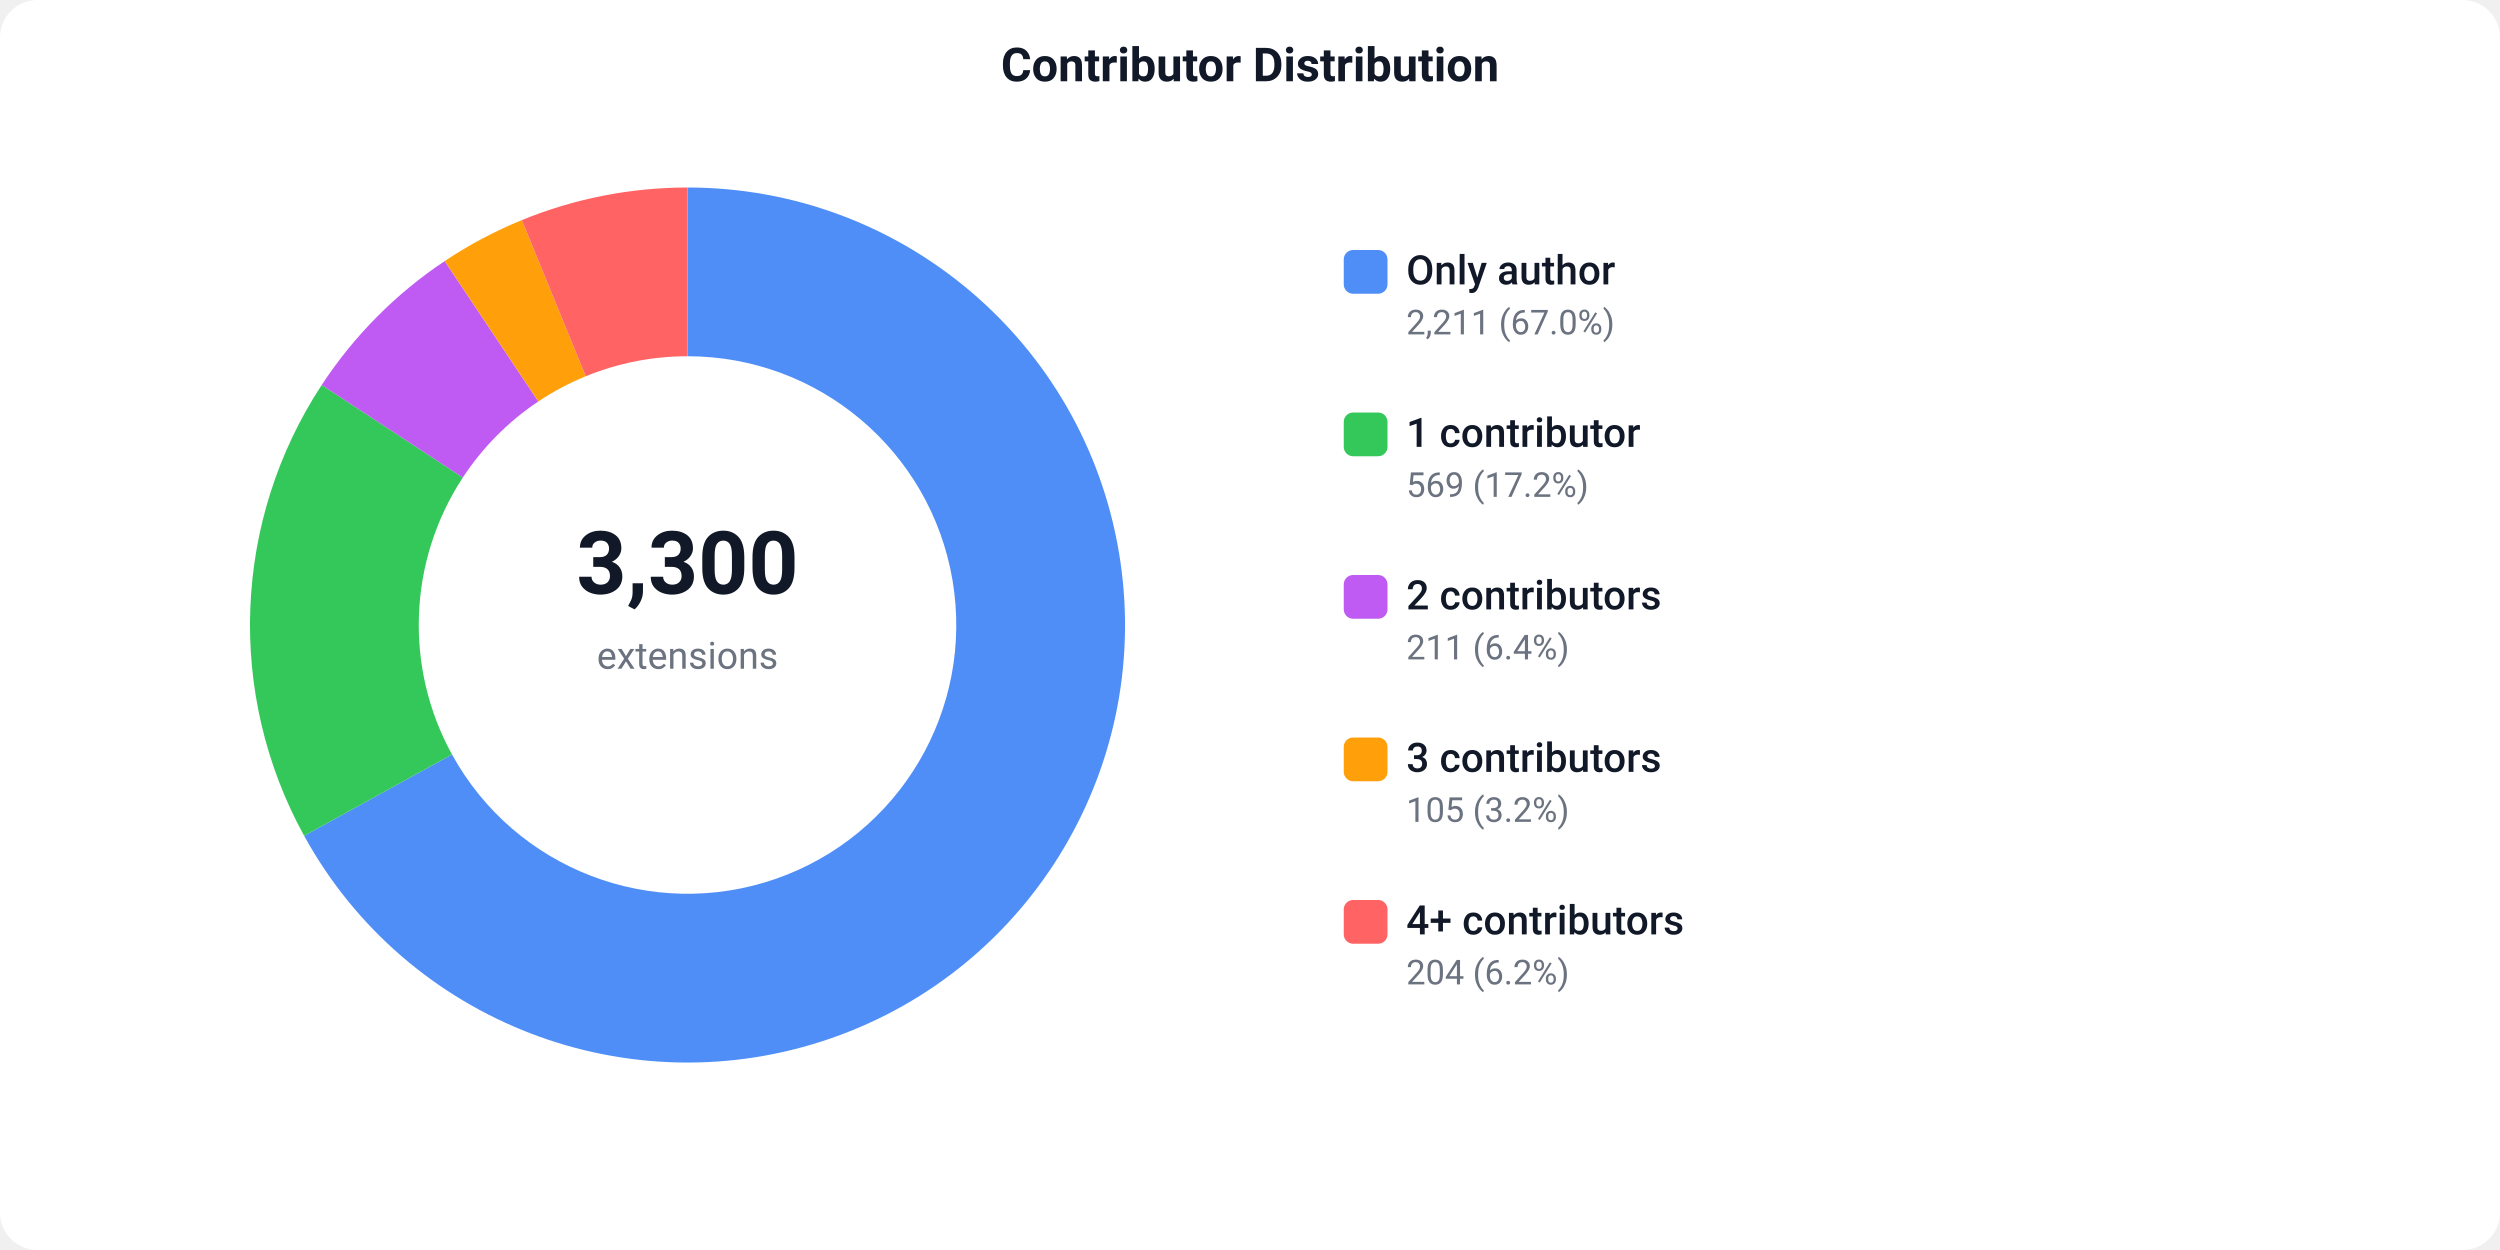
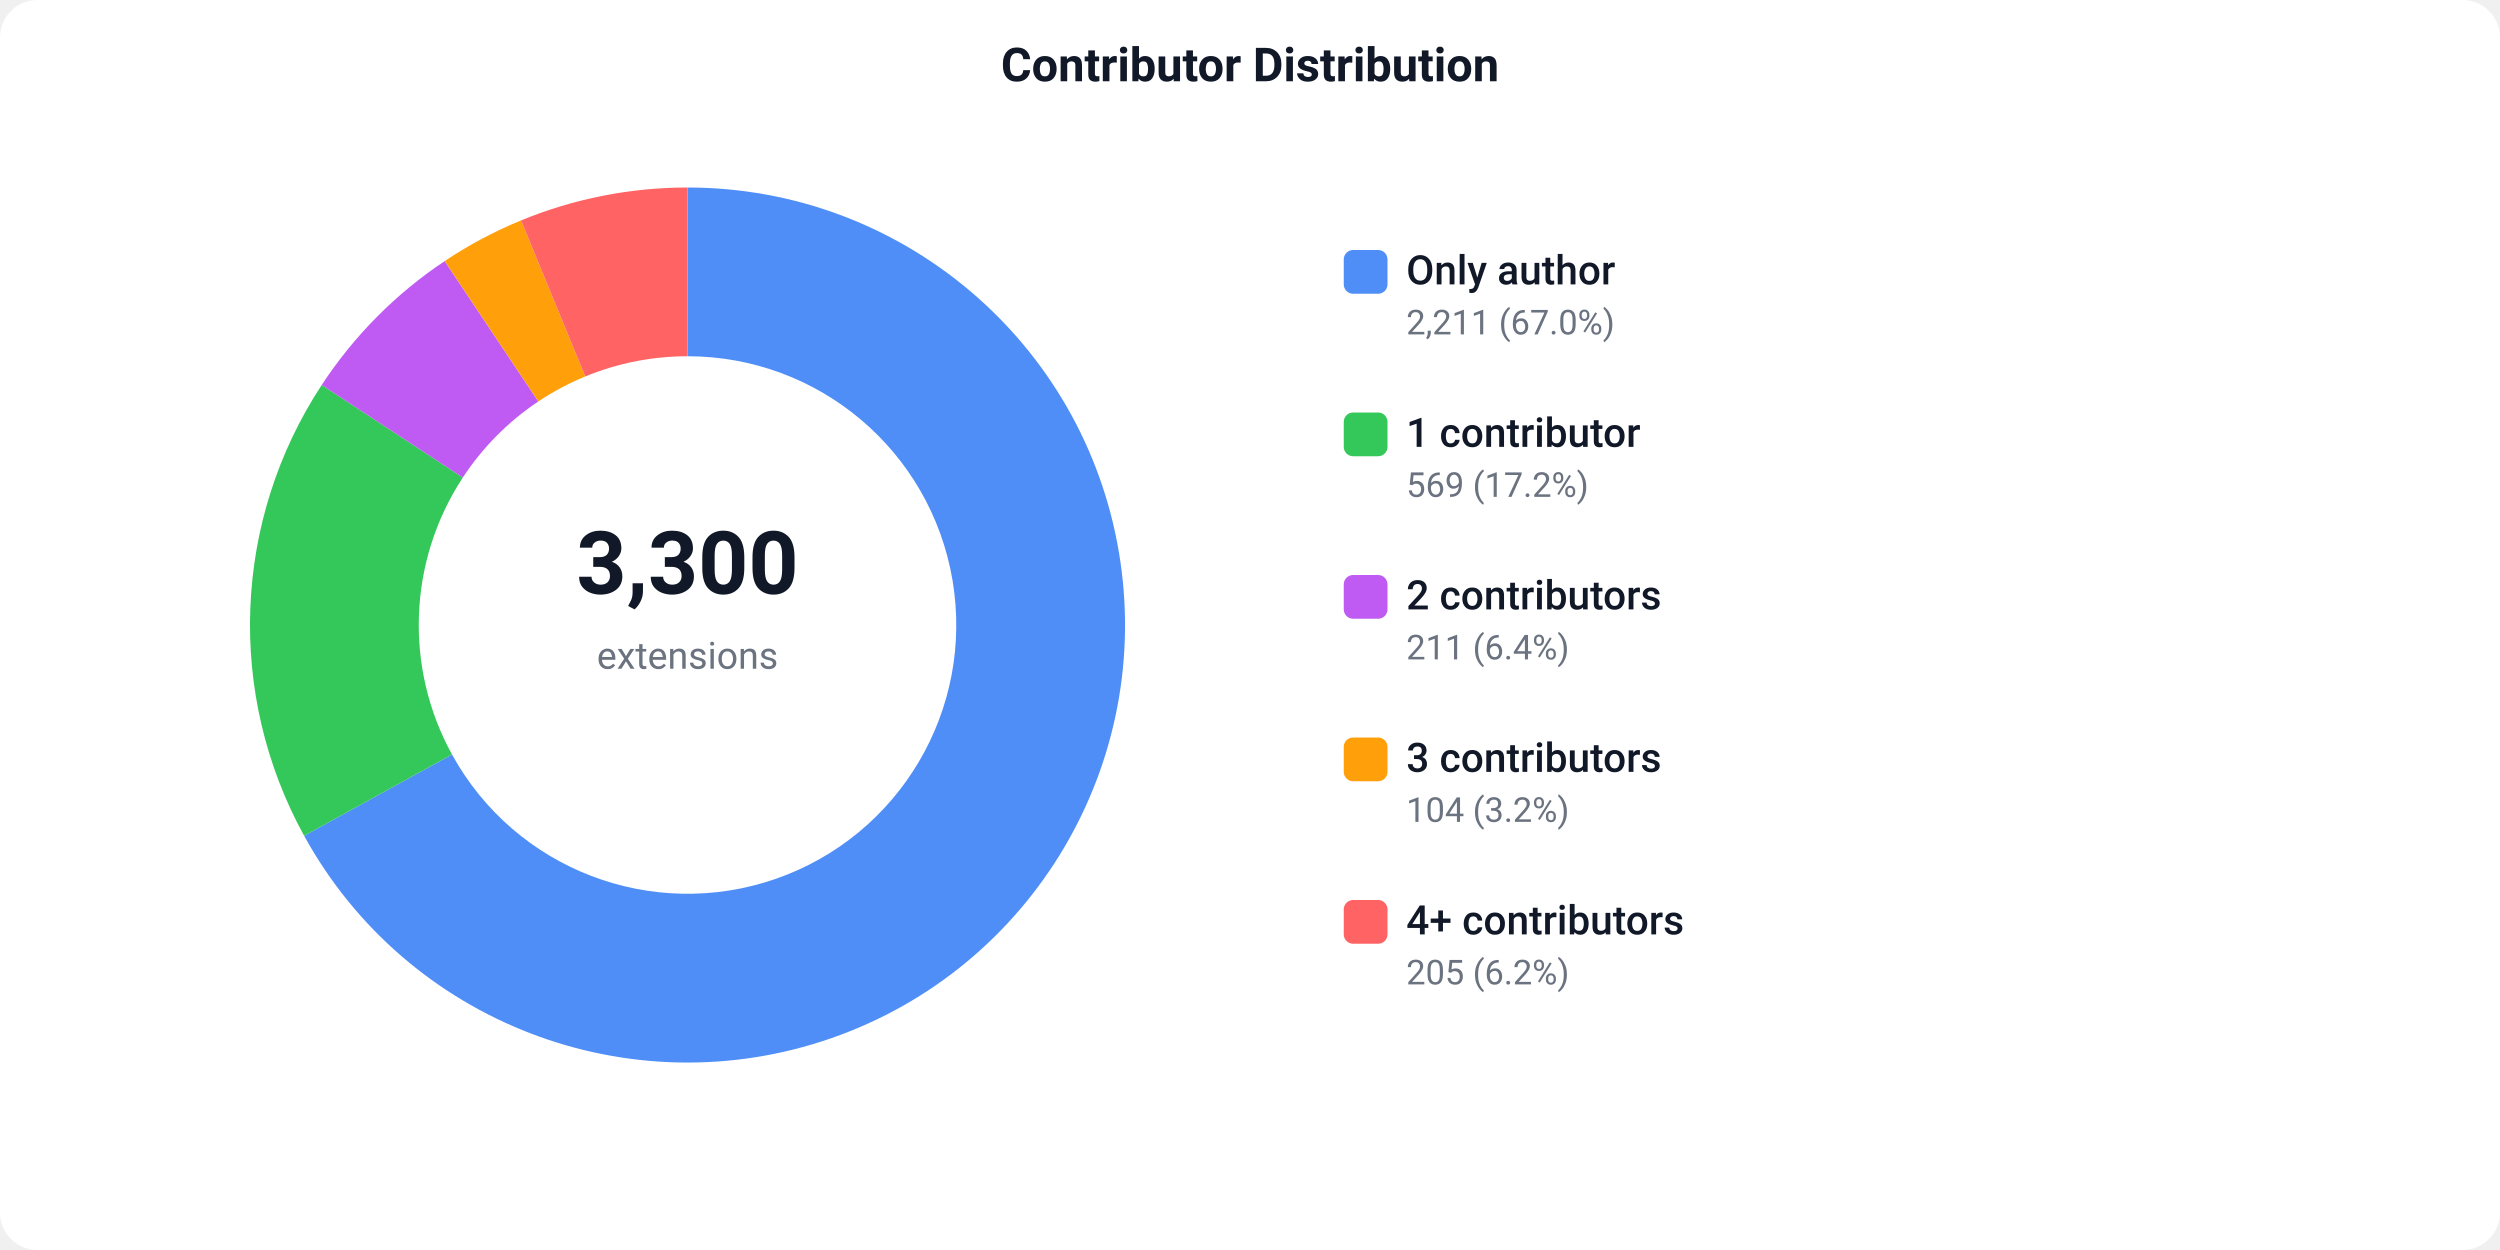
<svg xmlns="http://www.w3.org/2000/svg" width="800" height="400" viewBox="0 0 800 400">
  <defs>
    <style>text { font-family: -apple-system, BlinkMacSystemFont, 'Segoe UI', Roboto, sans-serif; }</style>
  </defs>
  <rect width="800" height="400" fill="#ffffff" rx="12" />
  <text x="400" y="26" text-anchor="middle" font-size="15" font-weight="600" fill="#111827">Contributor Distribution</text>
  <path d="M 220.00 60.00 A 140 140 0 1 1 97.32 267.45 L 144.64 241.43 A 86 86 0 1 0 220.00 114.00 Z" fill="#4F8EF7" />
  <path d="M 97.32 267.45 A 140 140 0 0 1 102.95 123.19 L 148.10 152.82 A 86 86 0 0 0 144.64 241.43 Z" fill="#34C759" />
  <path d="M 102.95 123.19 A 140 140 0 0 1 142.30 83.54 L 172.27 128.46 A 86 86 0 0 0 148.10 152.82 Z" fill="#BF5AF2" />
-   <path d="M 142.30 83.54 A 140 140 0 0 1 166.98 70.43 L 187.43 120.41 A 86 86 0 0 0 172.27 128.46 Z" fill="#FF9F0A" />
-   <path d="M 166.98 70.43 A 140 140 0 0 1 220.00 60.00 L 220.00 114.00 A 86 86 0 0 0 187.43 120.41 Z" fill="#FF6363" />
+   <path d="M 142.30 83.54 A 140 140 0 0 1 166.73 70.53 L 187.28 120.47 A 86 86 0 0 0 172.27 128.46 Z" fill="#FF9F0A" />
+   <path d="M 166.73 70.53 A 140 140 0 0 1 220.00 60.00 L 220.00 114.00 A 86 86 0 0 0 187.28 120.47 Z" fill="#FF6363" />
  <text x="220" y="190" text-anchor="middle" font-size="28" font-weight="700" fill="#111827">3,300</text>
  <text x="220" y="214" text-anchor="middle" font-size="12" fill="#6b7280">extensions</text>
  <rect x="430" y="80" width="14" height="14" fill="#4F8EF7" rx="3" />
  <text x="450" y="91" font-size="13" font-weight="500" fill="#111827">Only author</text>
  <text x="450" y="107" font-size="11" fill="#6b7280">2,211 (67.0%)</text>
  <rect x="430" y="132" width="14" height="14" fill="#34C759" rx="3" />
  <text x="450" y="143" font-size="13" font-weight="500" fill="#111827">1 contributor</text>
  <text x="450" y="159" font-size="11" fill="#6b7280">569 (17.2%)</text>
  <rect x="430" y="184" width="14" height="14" fill="#BF5AF2" rx="3" />
  <text x="450" y="195" font-size="13" font-weight="500" fill="#111827">2 contributors</text>
  <text x="450" y="211" font-size="11" fill="#6b7280">211 (6.4%)</text>
  <rect x="430" y="236" width="14" height="14" fill="#FF9F0A" rx="3" />
  <text x="450" y="247" font-size="13" font-weight="500" fill="#111827">3 contributors</text>
-   <text x="450" y="263" font-size="11" fill="#6b7280">105 (3.2%)</text>
+   <text x="450" y="263" font-size="11" fill="#6b7280">104 (3.2%)</text>
  <rect x="430" y="288" width="14" height="14" fill="#FF6363" rx="3" />
  <text x="450" y="299" font-size="13" font-weight="500" fill="#111827">4+ contributors</text>
-   <text x="450" y="315" font-size="11" fill="#6b7280">204 (6.2%)</text>
+   <text x="450" y="315" font-size="11" fill="#6b7280">205 (6.2%)</text>
</svg>
